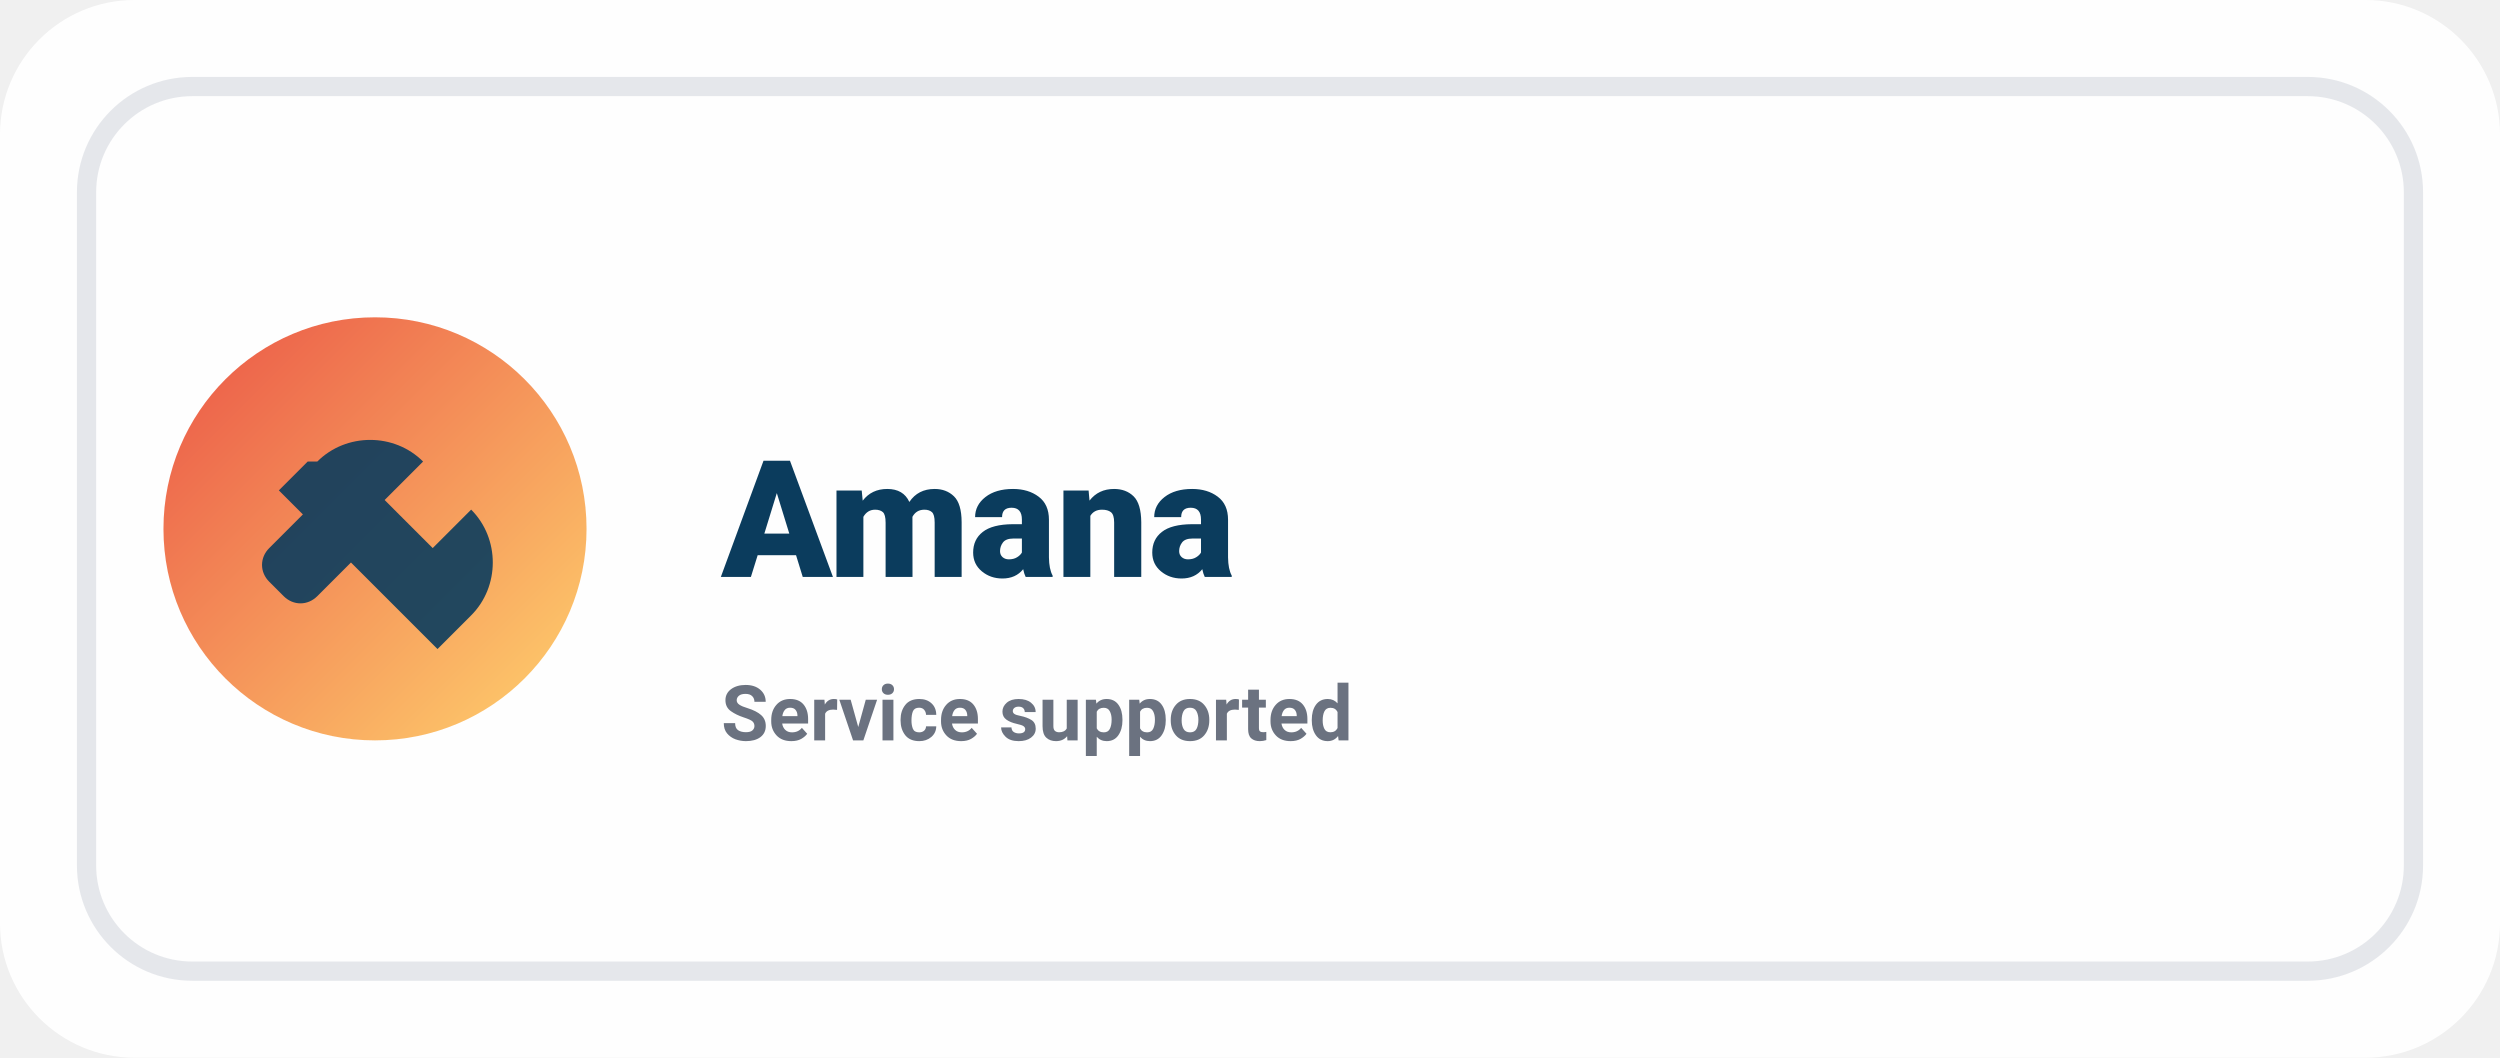
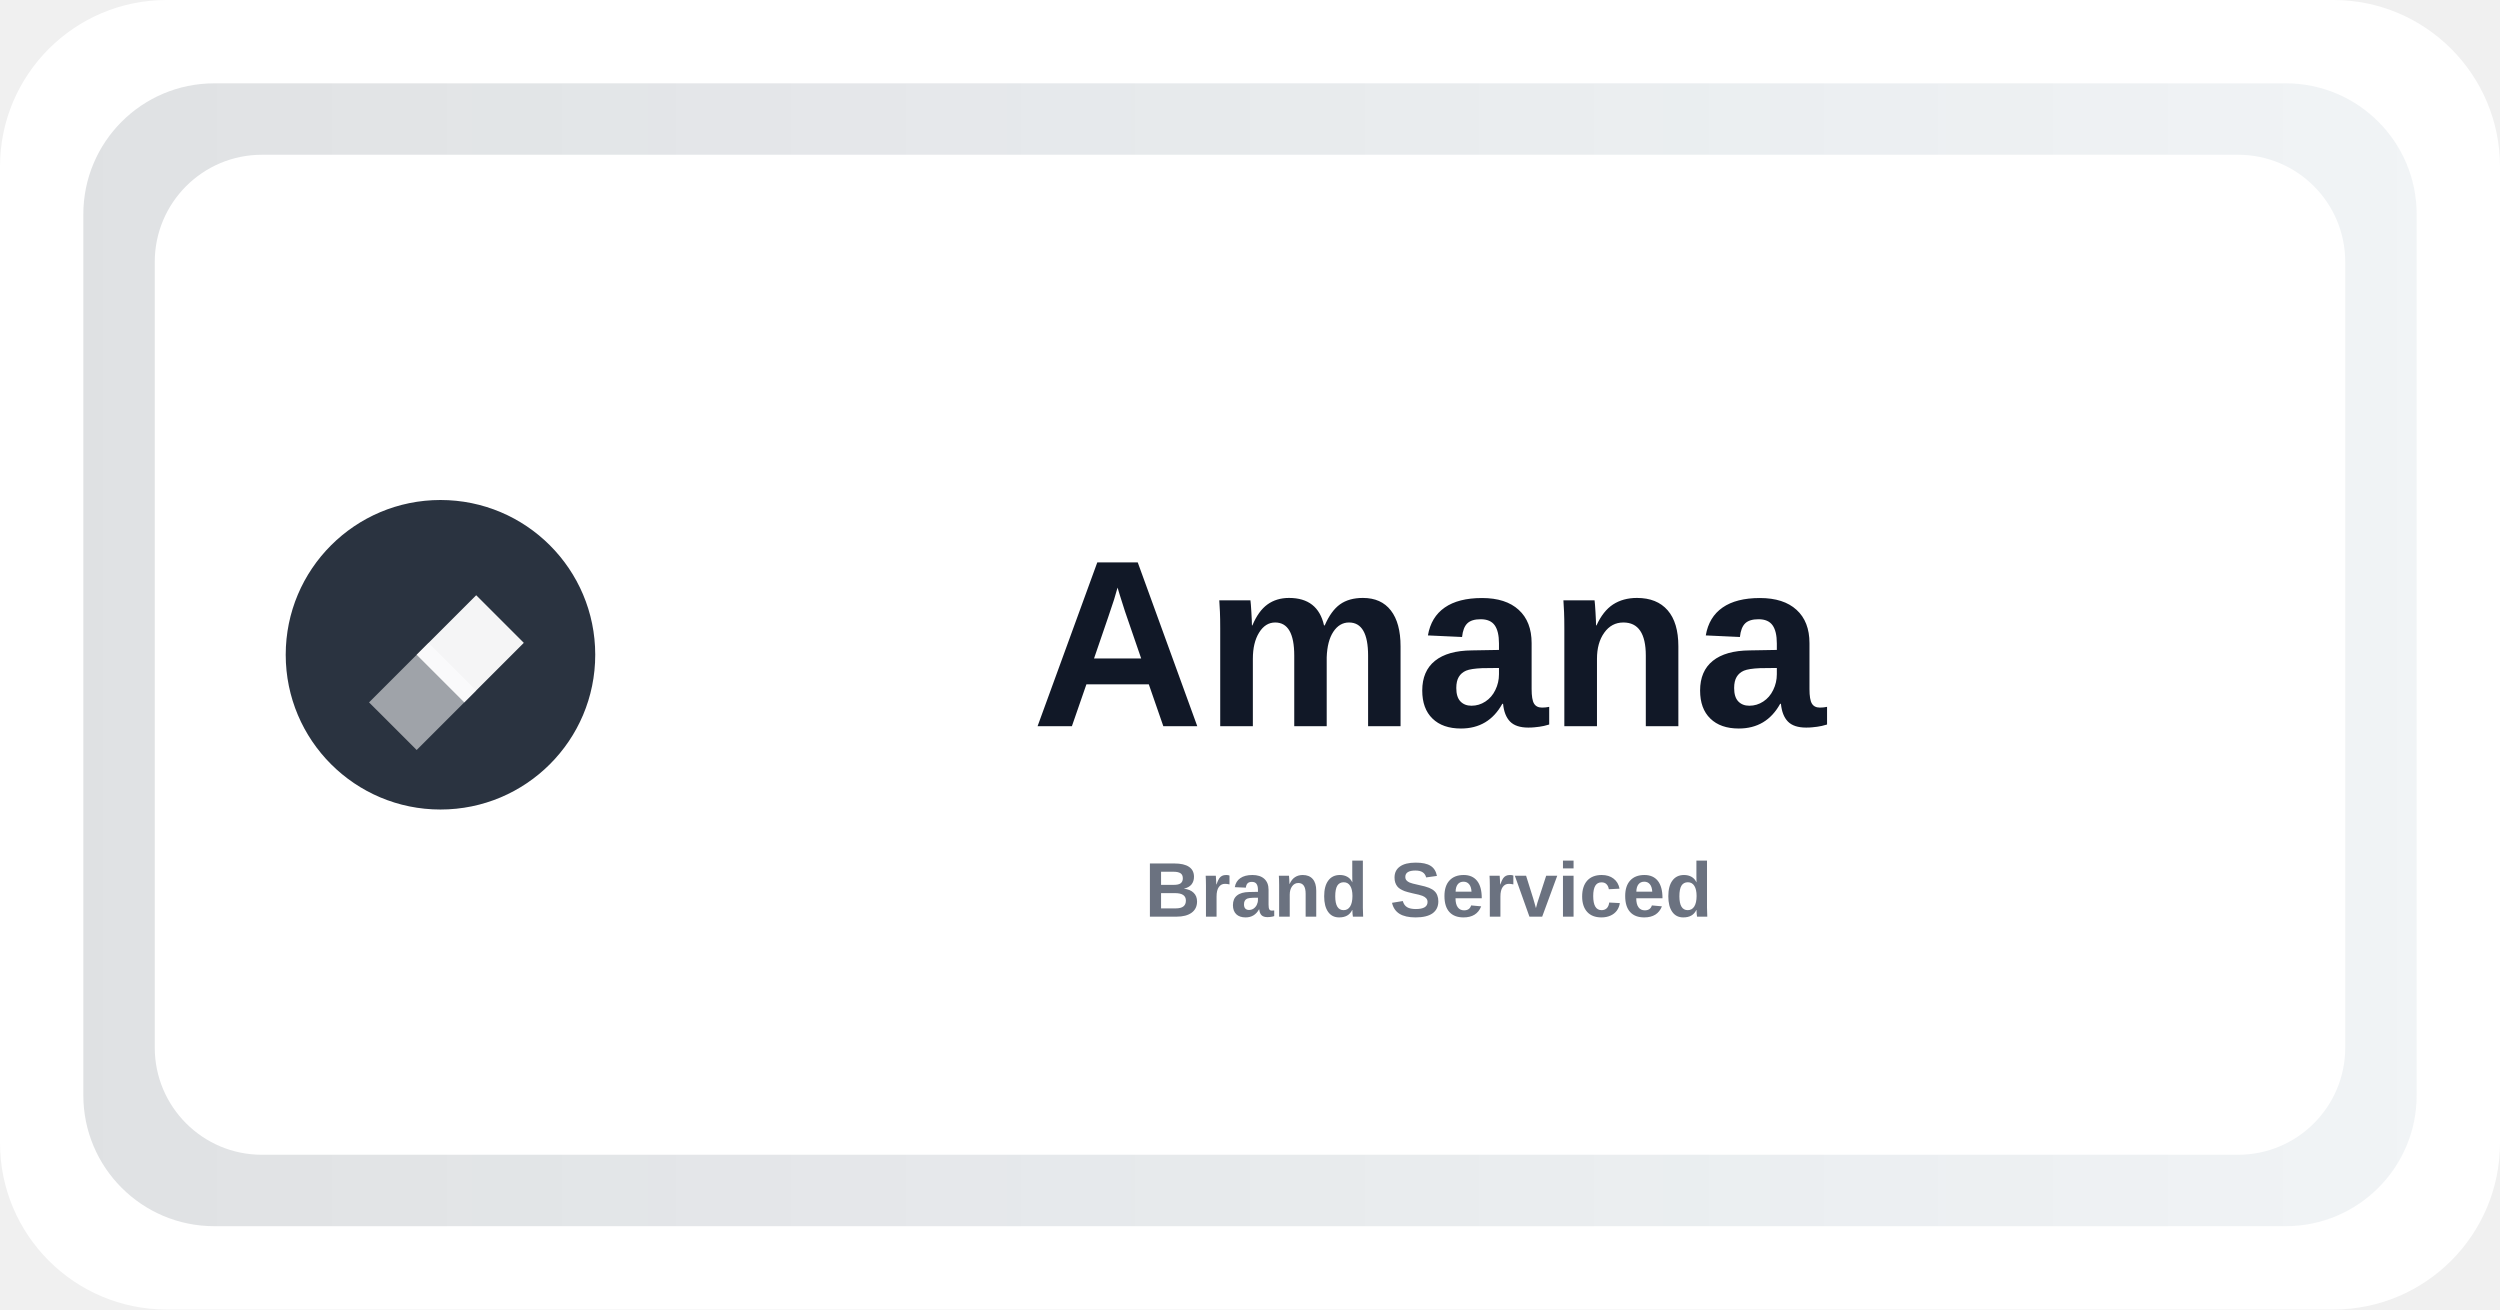
- <svg xmlns="http://www.w3.org/2000/svg" viewBox="0 0 520 220" role="img" aria-label="Amana">
+ <svg xmlns="http://www.w3.org/2000/svg" width="420" height="220" viewBox="0 0 420 220" role="img" aria-label="Amana brand">
  <defs>
-     <linearGradient id="g" x1="0" x2="1" y1="0" y2="1">
-       <stop offset="0" stop-color="#e94b3c" stop-opacity="0.95" />
-       <stop offset="1" stop-color="#ffd166" stop-opacity="0.95" />
+     <linearGradient id="bg" x1="0" x2="1">
+       <stop offset="0" stop-color="#1f2937" stop-opacity=".14" />
+       <stop offset="1" stop-color="#0b3c5d" stop-opacity=".06" />
    </linearGradient>
  </defs>
-   <rect width="520" height="220" rx="28" fill="#ffffff" opacity="0.96" />
-   <rect x="18" y="18" width="484" height="184" rx="22" fill="none" stroke="#e5e7eb" stroke-width="4" />
-   <circle cx="78" cy="110" r="44" fill="url(#g)" />
-   <path d="M66 96c6-6 16-6 22 0l-8 8 10 10 8-8c6 6 6 16 0 22l-7 7-18-18-7 7c-2 2-5 2-7 0l-3-3c-2-2-2-5 0-7l7-7-5-5 6-6z" fill="#0b3c5d" opacity="0.9" />
-   <text x="150" y="120" font-family="system-ui,Segoe UI,Roboto,Arial" font-size="34" fill="#0b3c5d" font-weight="900">Amana</text>
-   <text x="150" y="154" font-family="system-ui,Segoe UI,Roboto,Arial" font-size="16" fill="#6b7280" font-weight="650">Service supported</text>
+   <rect width="420" height="220" rx="28" fill="#ffffff" />
+   <rect x="14" y="14" width="392" height="192" rx="22" fill="url(#bg)" />
+   <rect x="26" y="26" width="368" height="168" rx="18" fill="#ffffff" />
+   <circle cx="74" cy="110" r="26" fill="#1f2937" opacity=".95" />
+   <path d="M70 110l10-10 8 8-10 10z" fill="#ffffff" opacity=".95" />
+   <path d="M62 118l10-10 8 8-10 10z" fill="#ffffff" opacity=".55" />
+   <text x="240" y="122" text-anchor="middle" font-family="Arial, Helvetica, sans-serif" font-size="40" font-weight="900" fill="#111827">Amana</text>
+   <text x="240" y="154" text-anchor="middle" font-family="Arial, Helvetica, sans-serif" font-size="13" font-weight="700" fill="#6b7280">Brand Serviced</text>
</svg>
